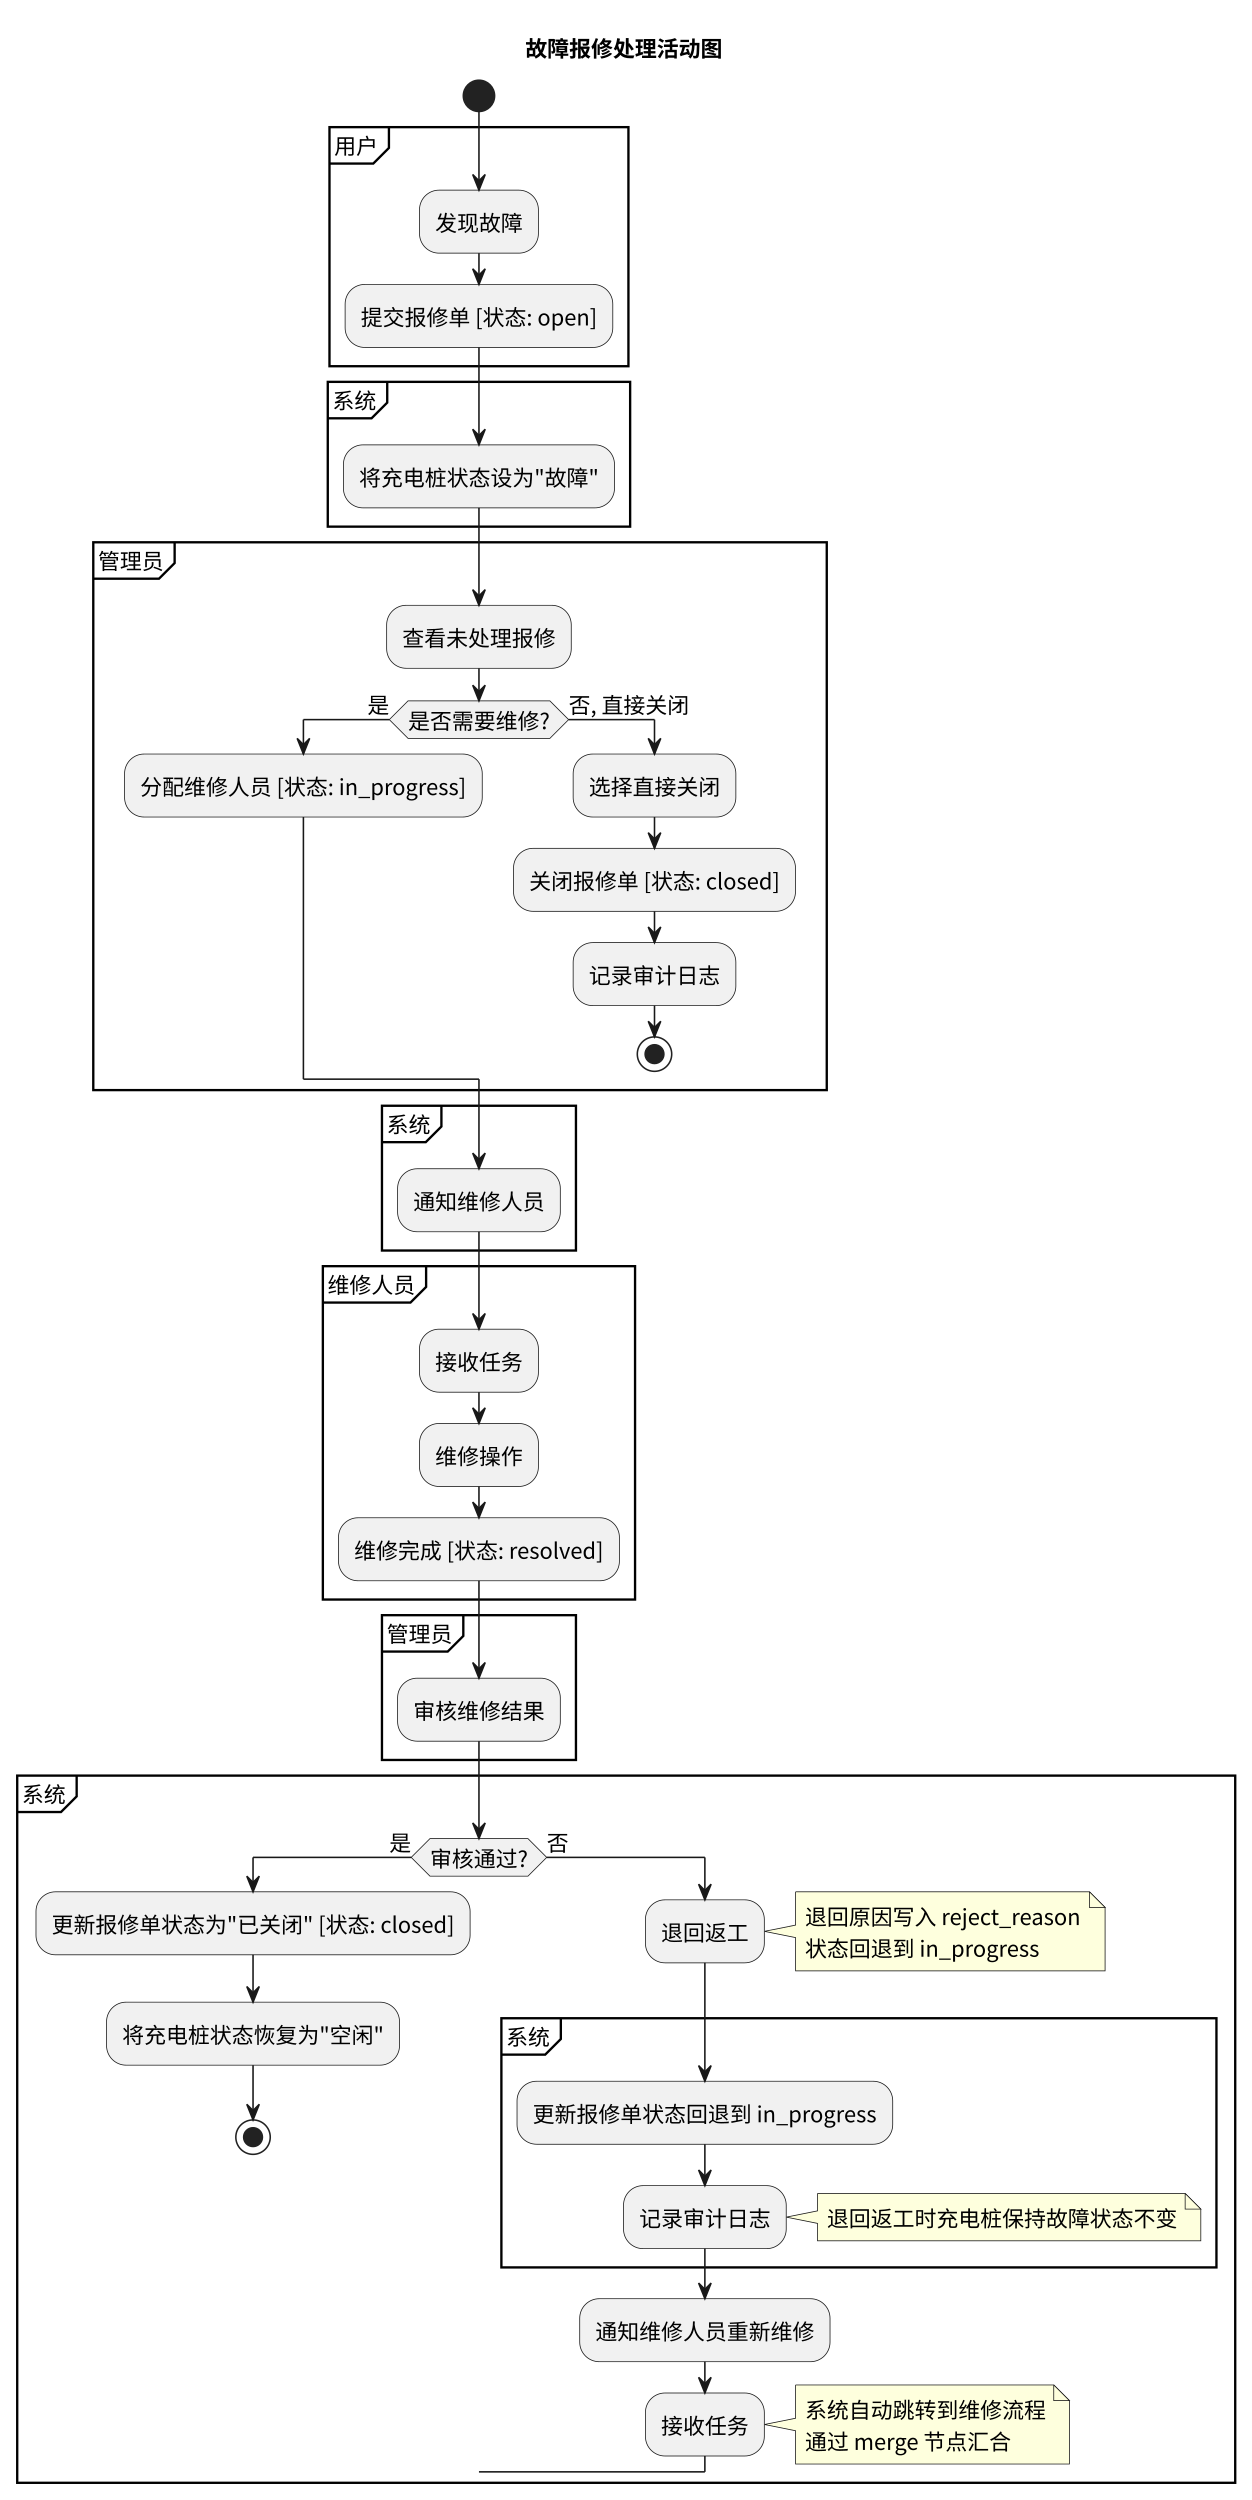
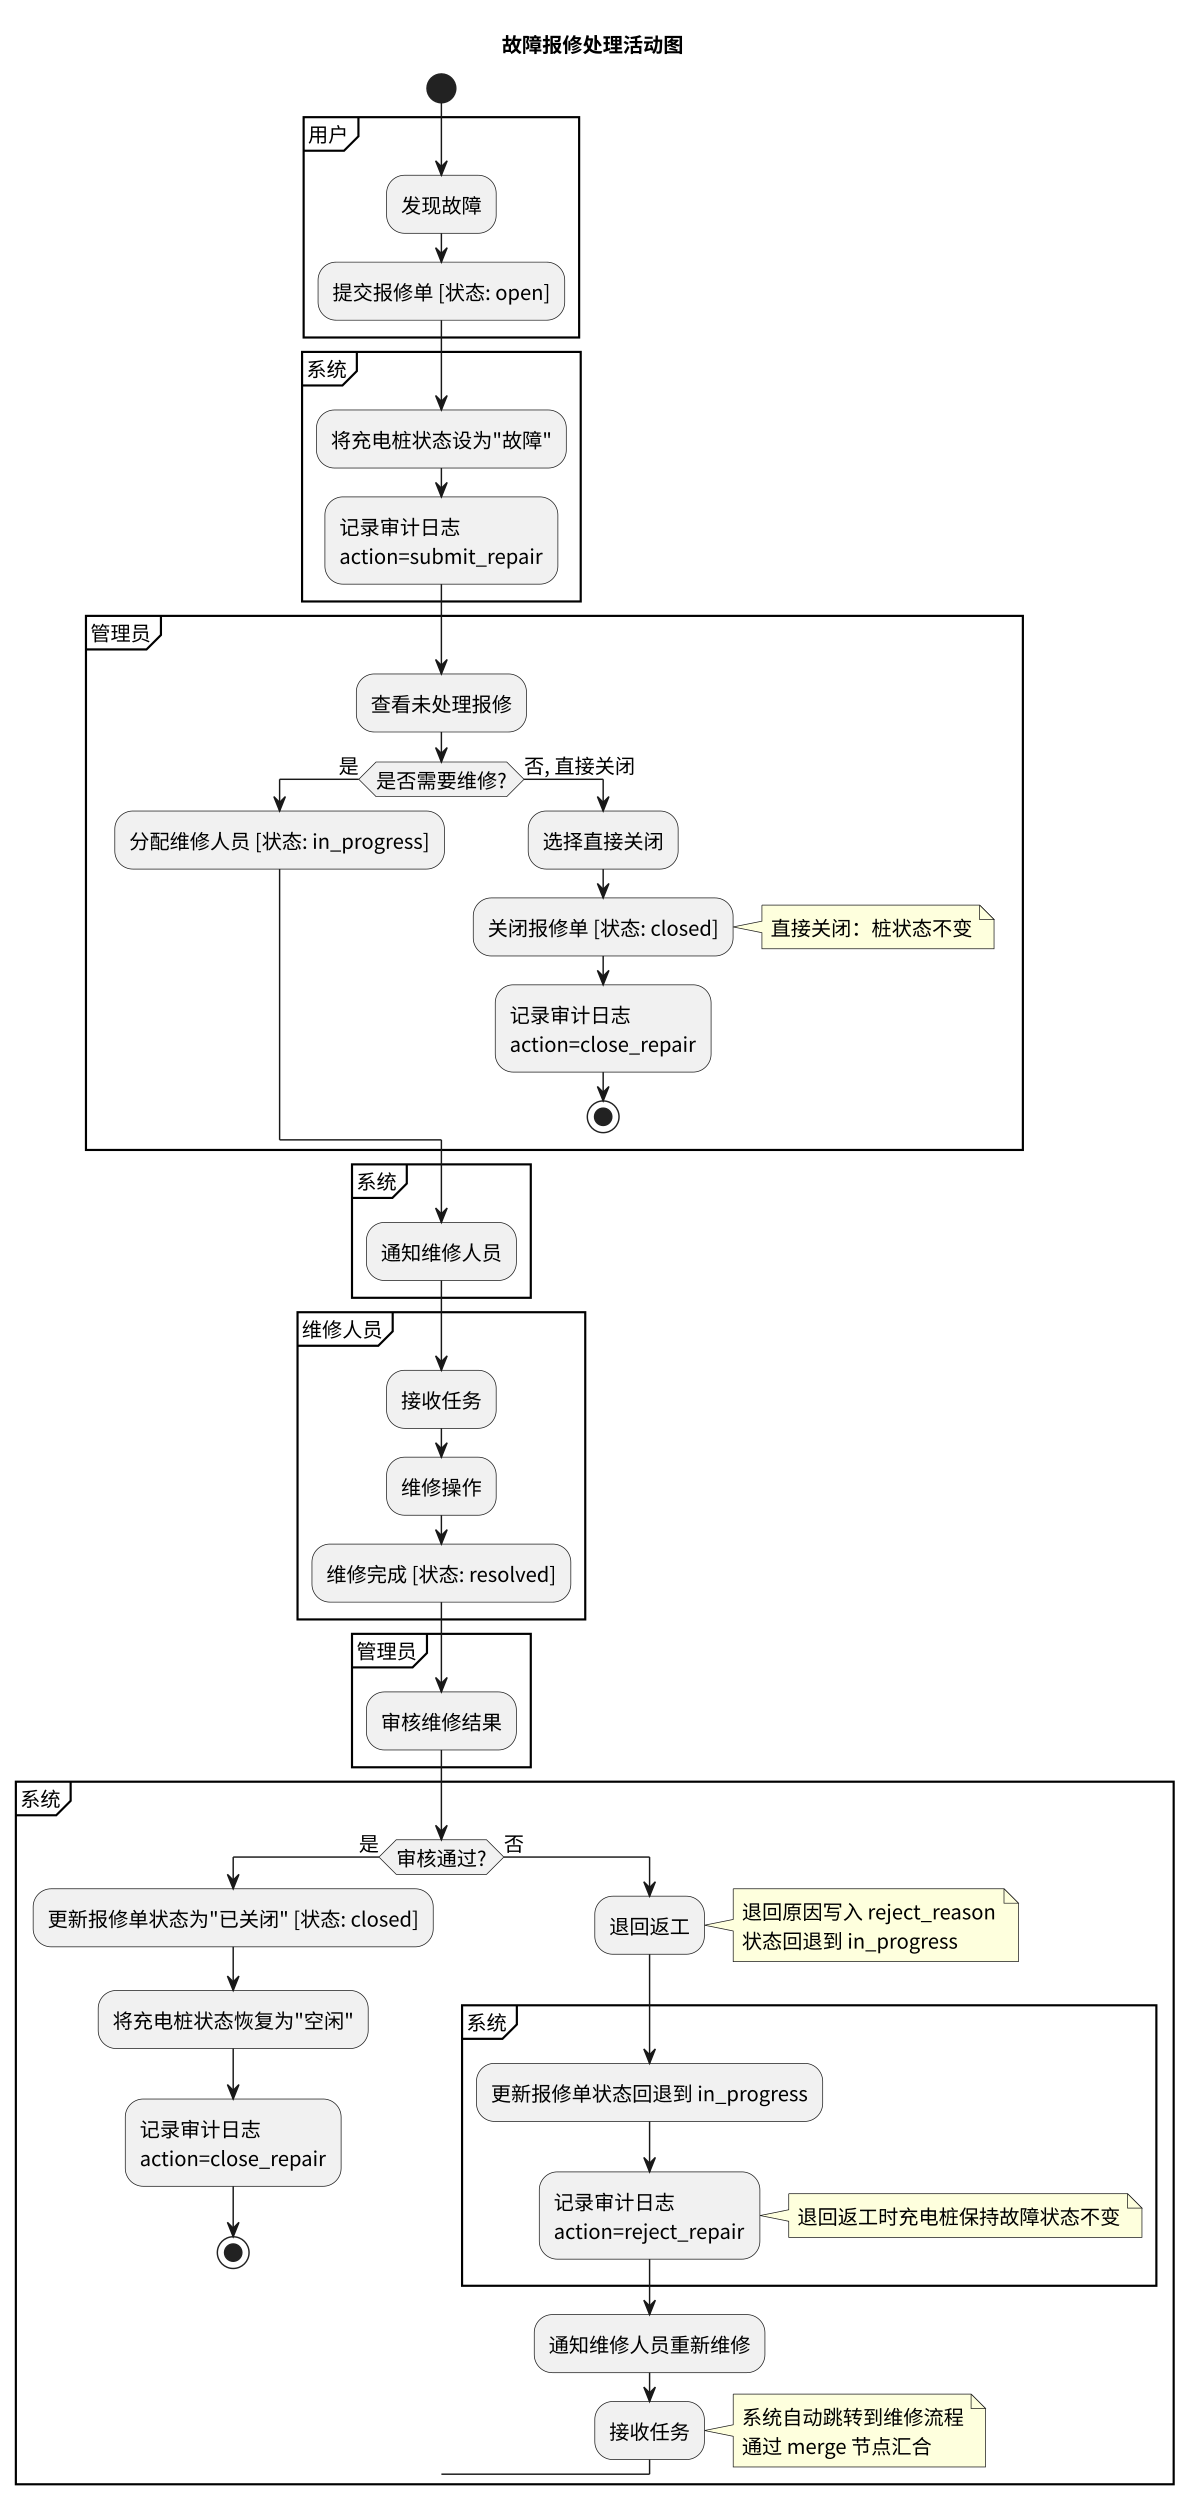
- <svg xmlns="http://www.w3.org/2000/svg" contentStyleType="text/css" data-diagram-type="ACTIVITY" height="1598px" preserveAspectRatio="none" style="width:800px;height:1598px;background:#FFFFFF;" version="1.1" viewBox="0 0 800 1598" width="800px" zoomAndPan="magnify">
+ <svg xmlns="http://www.w3.org/2000/svg" contentStyleType="text/css" data-diagram-type="ACTIVITY" height="1734px" preserveAspectRatio="none" style="width:825px;height:1734px;background:#FFFFFF;" version="1.1" viewBox="0 0 825 1734" width="825px" zoomAndPan="magnify">
  <defs />
  <g>
    <g class="title" data-source-line="3">
-       <text fill="#000000" font-family="Noto Sans CJK SC" font-size="14" font-weight="bold" lengthAdjust="spacing" textLength="125.999" x="335.777" y="36.24">故障报修处理活动图</text>
+       <text fill="#000000" font-family="Noto Sans CJK SC" font-size="14" font-weight="bold" lengthAdjust="spacing" textLength="125.999" x="348.03" y="36.24">故障报修处理活动图</text>
    </g>
    <ellipse cx="306.149" cy="61.272" fill="#222222" rx="10" ry="10" style="stroke:#222222;stroke-width:1;" />
    <rect fill="none" height="152.816" style="stroke:#000000;stroke-width:1.5;" width="191.087" x="210.605" y="81.272" />
    <path d="M248.605,81.272 L248.605,94.544 L238.605,104.544 L210.605,104.544" fill="none" style="stroke:#000000;stroke-width:1.5;" />
    <text fill="#000000" font-family="Noto Sans CJK SC" font-size="14" lengthAdjust="spacing" textLength="28" x="213.605" y="98.512">用户</text>
    <rect fill="#F1F1F1" height="40.272" rx="12.5" ry="12.5" style="stroke:#181818;stroke-width:0.5;" width="76" x="268.149" y="121.544" />
    <text fill="#000000" font-family="Noto Sans CJK SC" font-size="14" lengthAdjust="spacing" textLength="56" x="278.149" y="147.784">发现故障</text>
    <rect fill="#F1F1F1" height="40.272" rx="12.5" ry="12.5" style="stroke:#181818;stroke-width:0.5;" width="171.087" x="220.605" y="181.816" />
    <text fill="#000000" font-family="Noto Sans CJK SC" font-size="14" lengthAdjust="spacing" textLength="151.087" x="230.605" y="208.056">提交报修单 [状态: open]</text>
-     <rect fill="none" height="92.544" style="stroke:#000000;stroke-width:1.5;" width="193.271" x="209.513" y="244.088" />
+     <rect fill="none" height="173.088" style="stroke:#000000;stroke-width:1.5;" width="193.271" x="209.513" y="244.088" />
    <path d="M247.513,244.088 L247.513,257.36 L237.513,267.36 L209.513,267.36" fill="none" style="stroke:#000000;stroke-width:1.5;" />
    <text fill="#000000" font-family="Noto Sans CJK SC" font-size="14" lengthAdjust="spacing" textLength="28" x="212.513" y="261.328">系统</text>
    <rect fill="#F1F1F1" height="40.272" rx="12.5" ry="12.5" style="stroke:#181818;stroke-width:0.5;" width="173.271" x="219.513" y="284.36" />
    <text fill="#000000" font-family="Noto Sans CJK SC" font-size="14" lengthAdjust="spacing" textLength="153.271" x="229.513" y="310.599">将充电桩状态设为"故障"</text>
-     <rect fill="none" height="350.163" style="stroke:#000000;stroke-width:1.5;" width="468.842" x="59.625" y="346.632" />
-     <path d="M111.625,346.632 L111.625,359.903 L101.625,369.903 L59.625,369.903" fill="none" style="stroke:#000000;stroke-width:1.5;" />
-     <text fill="#000000" font-family="Noto Sans CJK SC" font-size="14" lengthAdjust="spacing" textLength="42" x="62.625" y="363.871">管理员</text>
-     <rect fill="#F1F1F1" height="40.272" rx="12.5" ry="12.5" style="stroke:#181818;stroke-width:0.5;" width="118" x="247.149" y="386.903" />
-     <text fill="#000000" font-family="Noto Sans CJK SC" font-size="14" lengthAdjust="spacing" textLength="98" x="257.149" y="413.143">查看未处理报修</text>
-     <polygon fill="#F1F1F1" points="260.831,447.979,351.467,447.979,363.467,459.979,351.467,471.979,260.831,471.979,248.831,459.979,260.831,447.979" style="stroke:#181818;stroke-width:0.5;" />
-     <text fill="#000000" font-family="Noto Sans CJK SC" font-size="14" lengthAdjust="spacing" textLength="90.636" x="260.831" y="466.083">是否需要维修?</text>
-     <text fill="#000000" font-family="Noto Sans CJK SC" font-size="14" lengthAdjust="spacing" textLength="14" x="234.831" y="455.947">是</text>
-     <text fill="#000000" font-family="Noto Sans CJK SC" font-size="14" lengthAdjust="spacing" textLength="77.028" x="363.467" y="455.947">否, 直接关闭</text>
-     <rect fill="#F1F1F1" height="40.272" rx="12.5" ry="12.5" style="stroke:#181818;stroke-width:0.5;" width="228.627" x="79.625" y="481.979" />
-     <text fill="#000000" font-family="Noto Sans CJK SC" font-size="14" lengthAdjust="spacing" textLength="208.627" x="89.625" y="508.219">分配维修人员 [状态: in_progress]</text>
-     <rect fill="#F1F1F1" height="40.272" rx="12.5" ry="12.5" style="stroke:#181818;stroke-width:0.5;" width="104" x="366.36" y="481.979" />
-     <text fill="#000000" font-family="Noto Sans CJK SC" font-size="14" lengthAdjust="spacing" textLength="84" x="376.36" y="508.219">选择直接关闭</text>
-     <rect fill="#F1F1F1" height="40.272" rx="12.5" ry="12.5" style="stroke:#181818;stroke-width:0.5;" width="180.215" x="328.252" y="542.251" />
-     <text fill="#000000" font-family="Noto Sans CJK SC" font-size="14" lengthAdjust="spacing" textLength="160.215" x="338.252" y="568.491">关闭报修单 [状态: closed]</text>
-     <rect fill="#F1F1F1" height="40.272" rx="12.5" ry="12.5" style="stroke:#181818;stroke-width:0.5;" width="104" x="366.36" y="602.523" />
-     <text fill="#000000" font-family="Noto Sans CJK SC" font-size="14" lengthAdjust="spacing" textLength="84" x="376.36" y="628.763">记录审计日志</text>
-     <ellipse cx="418.36" cy="673.795" fill="none" rx="11" ry="11" style="stroke:#222222;stroke-width:1;" />
-     <ellipse cx="418.36" cy="673.795" fill="#222222" rx="6" ry="6" style="stroke:#222222;stroke-width:1;" />
-     <rect fill="none" height="92.544" style="stroke:#000000;stroke-width:1.5;" width="124" x="244.149" y="706.795" />
-     <path d="M282.149,706.795 L282.149,720.067 L272.149,730.067 L244.149,730.067" fill="none" style="stroke:#000000;stroke-width:1.5;" />
-     <text fill="#000000" font-family="Noto Sans CJK SC" font-size="14" lengthAdjust="spacing" textLength="28" x="247.149" y="724.035">系统</text>
-     <rect fill="#F1F1F1" height="40.272" rx="12.5" ry="12.5" style="stroke:#181818;stroke-width:0.5;" width="104" x="254.149" y="747.067" />
-     <text fill="#000000" font-family="Noto Sans CJK SC" font-size="14" lengthAdjust="spacing" textLength="84" x="264.149" y="773.307">通知维修人员</text>
-     <rect fill="none" height="213.088" style="stroke:#000000;stroke-width:1.5;" width="199.557" x="206.37" y="809.339" />
-     <path d="M272.37,809.339 L272.37,822.611 L262.37,832.611 L206.37,832.611" fill="none" style="stroke:#000000;stroke-width:1.5;" />
-     <text fill="#000000" font-family="Noto Sans CJK SC" font-size="14" lengthAdjust="spacing" textLength="56" x="209.37" y="826.579">维修人员</text>
-     <rect fill="#F1F1F1" height="40.272" rx="12.5" ry="12.5" style="stroke:#181818;stroke-width:0.5;" width="76" x="268.149" y="849.611" />
-     <text fill="#000000" font-family="Noto Sans CJK SC" font-size="14" lengthAdjust="spacing" textLength="56" x="278.149" y="875.851">接收任务</text>
-     <rect fill="#F1F1F1" height="40.272" rx="12.5" ry="12.5" style="stroke:#181818;stroke-width:0.5;" width="76" x="268.149" y="909.883" />
-     <text fill="#000000" font-family="Noto Sans CJK SC" font-size="14" lengthAdjust="spacing" textLength="56" x="278.149" y="936.122">维修操作</text>
-     <rect fill="#F1F1F1" height="40.272" rx="12.5" ry="12.5" style="stroke:#181818;stroke-width:0.5;" width="179.557" x="216.37" y="970.154" />
-     <text fill="#000000" font-family="Noto Sans CJK SC" font-size="14" lengthAdjust="spacing" textLength="159.557" x="226.37" y="996.394">维修完成 [状态: resolved]</text>
-     <rect fill="none" height="92.544" style="stroke:#000000;stroke-width:1.5;" width="124" x="244.149" y="1032.426" />
-     <path d="M296.149,1032.426 L296.149,1045.698 L286.149,1055.698 L244.149,1055.698" fill="none" style="stroke:#000000;stroke-width:1.5;" />
-     <text fill="#000000" font-family="Noto Sans CJK SC" font-size="14" lengthAdjust="spacing" textLength="42" x="247.149" y="1049.666">管理员</text>
-     <rect fill="#F1F1F1" height="40.272" rx="12.5" ry="12.5" style="stroke:#181818;stroke-width:0.5;" width="104" x="254.149" y="1072.698" />
-     <text fill="#000000" font-family="Noto Sans CJK SC" font-size="14" lengthAdjust="spacing" textLength="84" x="264.149" y="1098.938">审核维修结果</text>
-     <rect fill="none" height="452.039" style="stroke:#000000;stroke-width:1.5;" width="778.553" x="11" y="1134.97" />
-     <path d="M49,1134.97 L49,1148.242 L39,1158.242 L11,1158.242" fill="none" style="stroke:#000000;stroke-width:1.5;" />
-     <text fill="#000000" font-family="Noto Sans CJK SC" font-size="14" lengthAdjust="spacing" textLength="28" x="14" y="1152.21">系统</text>
-     <polygon fill="#F1F1F1" points="274.831,1175.242,337.467,1175.242,349.467,1187.242,337.467,1199.242,274.831,1199.242,262.831,1187.242,274.831,1175.242" style="stroke:#181818;stroke-width:0.5;" />
-     <text fill="#000000" font-family="Noto Sans CJK SC" font-size="14" lengthAdjust="spacing" textLength="62.636" x="274.831" y="1193.346">审核通过?</text>
-     <text fill="#000000" font-family="Noto Sans CJK SC" font-size="14" lengthAdjust="spacing" textLength="14" x="248.831" y="1183.21">是</text>
-     <text fill="#000000" font-family="Noto Sans CJK SC" font-size="14" lengthAdjust="spacing" textLength="14" x="349.467" y="1183.21">否</text>
-     <rect fill="#F1F1F1" height="40.272" rx="12.5" ry="12.5" style="stroke:#181818;stroke-width:0.5;" width="277.487" x="23" y="1209.242" />
-     <text fill="#000000" font-family="Noto Sans CJK SC" font-size="14" lengthAdjust="spacing" textLength="257.487" x="33" y="1235.482">更新报修单状态为"已关闭" [状态: closed]</text>
-     <rect fill="#F1F1F1" height="40.272" rx="12.5" ry="12.5" style="stroke:#181818;stroke-width:0.5;" width="187.271" x="68.108" y="1279.786" />
-     <text fill="#000000" font-family="Noto Sans CJK SC" font-size="14" lengthAdjust="spacing" textLength="167.271" x="78.108" y="1306.026">将充电桩状态恢复为"空闲"</text>
-     <ellipse cx="161.743" cy="1366.058" fill="none" rx="11" ry="11" style="stroke:#222222;stroke-width:1;" />
-     <ellipse cx="161.743" cy="1366.058" fill="#222222" rx="6" ry="6" style="stroke:#222222;stroke-width:1;" />
-     <path d="M508.554,1209.242 L508.554,1230.514 L488.554,1234.514 L508.554,1238.514 L508.554,1259.786 A0,0 0 0 0 508.554,1259.786 L706.374,1259.786 A0,0 0 0 0 706.374,1259.786 L706.374,1219.242 L696.374,1209.242 L508.554,1209.242 A0,0 0 0 0 508.554,1209.242" fill="#FEFFDD" style="stroke:#181818;stroke-width:0.5;" />
-     <path d="M696.374,1209.242 L696.374,1219.242 L706.374,1219.242 L696.374,1209.242" fill="#FEFFDD" style="stroke:#181818;stroke-width:0.5;" />
-     <text fill="#000000" font-family="Noto Sans CJK SC" font-size="14" lengthAdjust="spacing" textLength="176.819" x="514.554" y="1230.482">退回原因写入 reject_reason</text>
-     <text fill="#000000" font-family="Noto Sans CJK SC" font-size="14" lengthAdjust="spacing" textLength="150.135" x="514.554" y="1250.754">状态回退到 in_progress</text>
-     <rect fill="#F1F1F1" height="40.272" rx="12.5" ry="12.5" style="stroke:#181818;stroke-width:0.5;" width="76" x="412.555" y="1214.378" />
-     <text fill="#000000" font-family="Noto Sans CJK SC" font-size="14" lengthAdjust="spacing" textLength="56" x="422.555" y="1240.618">退回返工</text>
-     <rect fill="none" height="159.272" style="stroke:#000000;stroke-width:1.5;" width="457.066" x="320.487" y="1290.058" />
-     <path d="M358.487,1290.058 L358.487,1303.33 L348.487,1313.33 L320.487,1313.33" fill="none" style="stroke:#000000;stroke-width:1.5;" />
-     <text fill="#000000" font-family="Noto Sans CJK SC" font-size="14" lengthAdjust="spacing" textLength="28" x="323.487" y="1307.298">系统</text>
-     <rect fill="#F1F1F1" height="40.272" rx="12.5" ry="12.5" style="stroke:#181818;stroke-width:0.5;" width="240.135" x="330.487" y="1330.33" />
-     <text fill="#000000" font-family="Noto Sans CJK SC" font-size="14" lengthAdjust="spacing" textLength="220.135" x="340.487" y="1356.57">更新报修单状态回退到 in_progress</text>
-     <path d="M522.554,1402.058 L522.554,1413.194 L502.554,1417.194 L522.554,1421.194 L522.554,1432.33 A0,0 0 0 0 522.554,1432.33 L767.553,1432.33 A0,0 0 0 0 767.553,1432.33 L767.553,1412.058 L757.553,1402.058 L522.554,1402.058 A0,0 0 0 0 522.554,1402.058" fill="#FEFFDD" style="stroke:#181818;stroke-width:0.5;" />
-     <path d="M757.553,1402.058 L757.553,1412.058 L767.553,1412.058 L757.553,1402.058" fill="#FEFFDD" style="stroke:#181818;stroke-width:0.5;" />
-     <text fill="#000000" font-family="Noto Sans CJK SC" font-size="14" lengthAdjust="spacing" textLength="223.999" x="528.554" y="1423.298">退回返工时充电桩保持故障状态不变</text>
-     <rect fill="#F1F1F1" height="40.272" rx="12.5" ry="12.5" style="stroke:#181818;stroke-width:0.5;" width="104" x="398.555" y="1397.058" />
-     <text fill="#000000" font-family="Noto Sans CJK SC" font-size="14" lengthAdjust="spacing" textLength="84" x="408.555" y="1423.298">记录审计日志</text>
-     <rect fill="#F1F1F1" height="40.272" rx="12.5" ry="12.5" style="stroke:#181818;stroke-width:0.5;" width="159.999" x="370.555" y="1469.33" />
-     <text fill="#000000" font-family="Noto Sans CJK SC" font-size="14" lengthAdjust="spacing" textLength="139.999" x="380.555" y="1495.57">通知维修人员重新维修</text>
-     <path d="M508.554,1524.466 L508.554,1545.738 L488.554,1549.738 L508.554,1553.738 L508.554,1575.01 A0,0 0 0 0 508.554,1575.01 L683.554,1575.01 A0,0 0 0 0 683.554,1575.01 L683.554,1534.466 L673.554,1524.466 L508.554,1524.466 A0,0 0 0 0 508.554,1524.466" fill="#FEFFDD" style="stroke:#181818;stroke-width:0.5;" />
-     <path d="M673.554,1524.466 L673.554,1534.466 L683.554,1534.466 L673.554,1524.466" fill="#FEFFDD" style="stroke:#181818;stroke-width:0.5;" />
-     <text fill="#000000" font-family="Noto Sans CJK SC" font-size="14" lengthAdjust="spacing" textLength="153.999" x="514.554" y="1545.706">系统自动跳转到维修流程</text>
-     <text fill="#000000" font-family="Noto Sans CJK SC" font-size="14" lengthAdjust="spacing" textLength="132.075" x="514.554" y="1565.978">通过 merge 节点汇合</text>
-     <rect fill="#F1F1F1" height="40.272" rx="12.5" ry="12.5" style="stroke:#181818;stroke-width:0.5;" width="76" x="412.555" y="1529.602" />
-     <text fill="#000000" font-family="Noto Sans CJK SC" font-size="14" lengthAdjust="spacing" textLength="56" x="422.555" y="1555.842">接收任务</text>
+     <rect fill="#F1F1F1" height="60.544" rx="12.5" ry="12.5" style="stroke:#181818;stroke-width:0.5;" width="161.595" x="225.351" y="344.632" />
+     <text fill="#000000" font-family="Noto Sans CJK SC" font-size="14" lengthAdjust="spacing" textLength="84" x="235.351" y="370.871">记录审计日志</text>
+     <text fill="#000000" font-family="Noto Sans CJK SC" font-size="14" lengthAdjust="spacing" textLength="141.595" x="235.351" y="391.143">action=submit_repair</text>
+     <rect fill="none" height="370.435" style="stroke:#000000;stroke-width:1.5;" width="649.842" x="59.625" y="427.175" />
+     <path d="M111.625,427.175 L111.625,440.447 L101.625,450.447 L59.625,450.447" fill="none" style="stroke:#000000;stroke-width:1.5;" />
+     <text fill="#000000" font-family="Noto Sans CJK SC" font-size="14" lengthAdjust="spacing" textLength="42" x="62.625" y="444.415">管理员</text>
+     <rect fill="#F1F1F1" height="40.272" rx="12.5" ry="12.5" style="stroke:#181818;stroke-width:0.5;" width="118" x="247.149" y="467.447" />
+     <text fill="#000000" font-family="Noto Sans CJK SC" font-size="14" lengthAdjust="spacing" textLength="98" x="257.149" y="493.687">查看未处理报修</text>
+     <polygon fill="#F1F1F1" points="260.831,528.523,351.467,528.523,363.467,540.523,351.467,552.523,260.831,552.523,248.831,540.523,260.831,528.523" style="stroke:#181818;stroke-width:0.5;" />
+     <text fill="#000000" font-family="Noto Sans CJK SC" font-size="14" lengthAdjust="spacing" textLength="90.636" x="260.831" y="546.627">是否需要维修?</text>
+     <text fill="#000000" font-family="Noto Sans CJK SC" font-size="14" lengthAdjust="spacing" textLength="14" x="234.831" y="536.491">是</text>
+     <text fill="#000000" font-family="Noto Sans CJK SC" font-size="14" lengthAdjust="spacing" textLength="77.028" x="363.467" y="536.491">否, 直接关闭</text>
+     <rect fill="#F1F1F1" height="40.272" rx="12.5" ry="12.5" style="stroke:#181818;stroke-width:0.5;" width="228.627" x="79.625" y="562.523" />
+     <text fill="#000000" font-family="Noto Sans CJK SC" font-size="14" lengthAdjust="spacing" textLength="208.627" x="89.625" y="588.763">分配维修人员 [状态: in_progress]</text>
+     <rect fill="#F1F1F1" height="40.272" rx="12.5" ry="12.5" style="stroke:#181818;stroke-width:0.5;" width="104" x="366.36" y="562.523" />
+     <text fill="#000000" font-family="Noto Sans CJK SC" font-size="14" lengthAdjust="spacing" textLength="84" x="376.36" y="588.763">选择直接关闭</text>
+     <path d="M528.467,627.795 L528.467,638.931 L508.467,642.931 L528.467,646.931 L528.467,658.067 A0,0 0 0 0 528.467,658.067 L689.467,658.067 A0,0 0 0 0 689.467,658.067 L689.467,637.795 L679.467,627.795 L528.467,627.795 A0,0 0 0 0 528.467,627.795" fill="#FEFFDD" style="stroke:#181818;stroke-width:0.5;" />
+     <path d="M679.467,627.795 L679.467,637.795 L689.467,637.795 L679.467,627.795" fill="#FEFFDD" style="stroke:#181818;stroke-width:0.5;" />
+     <text fill="#000000" font-family="Noto Sans CJK SC" font-size="14" lengthAdjust="spacing" textLength="139.999" x="534.467" y="649.035">直接关闭：桩状态不变</text>
+     <rect fill="#F1F1F1" height="40.272" rx="12.5" ry="12.5" style="stroke:#181818;stroke-width:0.5;" width="180.215" x="328.252" y="622.795" />
+     <text fill="#000000" font-family="Noto Sans CJK SC" font-size="14" lengthAdjust="spacing" textLength="160.215" x="338.252" y="649.035">关闭报修单 [状态: closed]</text>
+     <rect fill="#F1F1F1" height="60.544" rx="12.5" ry="12.5" style="stroke:#181818;stroke-width:0.5;" width="149.709" x="343.505" y="683.067" />
+     <text fill="#000000" font-family="Noto Sans CJK SC" font-size="14" lengthAdjust="spacing" textLength="84" x="353.505" y="709.307">记录审计日志</text>
+     <text fill="#000000" font-family="Noto Sans CJK SC" font-size="14" lengthAdjust="spacing" textLength="129.709" x="353.505" y="729.579">action=close_repair</text>
+     <ellipse cx="418.36" cy="774.611" fill="none" rx="11" ry="11" style="stroke:#222222;stroke-width:1;" />
+     <ellipse cx="418.36" cy="774.611" fill="#222222" rx="6" ry="6" style="stroke:#222222;stroke-width:1;" />
+     <rect fill="none" height="92.544" style="stroke:#000000;stroke-width:1.5;" width="124" x="244.149" y="807.611" />
+     <path d="M282.149,807.611 L282.149,820.883 L272.149,830.883 L244.149,830.883" fill="none" style="stroke:#000000;stroke-width:1.5;" />
+     <text fill="#000000" font-family="Noto Sans CJK SC" font-size="14" lengthAdjust="spacing" textLength="28" x="247.149" y="824.851">系统</text>
+     <rect fill="#F1F1F1" height="40.272" rx="12.5" ry="12.5" style="stroke:#181818;stroke-width:0.5;" width="104" x="254.149" y="847.883" />
+     <text fill="#000000" font-family="Noto Sans CJK SC" font-size="14" lengthAdjust="spacing" textLength="84" x="264.149" y="874.122">通知维修人员</text>
+     <rect fill="none" height="213.088" style="stroke:#000000;stroke-width:1.5;" width="199.557" x="206.37" y="910.154" />
+     <path d="M272.37,910.154 L272.37,923.426 L262.37,933.426 L206.37,933.426" fill="none" style="stroke:#000000;stroke-width:1.5;" />
+     <text fill="#000000" font-family="Noto Sans CJK SC" font-size="14" lengthAdjust="spacing" textLength="56" x="209.37" y="927.394">维修人员</text>
+     <rect fill="#F1F1F1" height="40.272" rx="12.5" ry="12.5" style="stroke:#181818;stroke-width:0.5;" width="76" x="268.149" y="950.426" />
+     <text fill="#000000" font-family="Noto Sans CJK SC" font-size="14" lengthAdjust="spacing" textLength="56" x="278.149" y="976.666">接收任务</text>
+     <rect fill="#F1F1F1" height="40.272" rx="12.5" ry="12.5" style="stroke:#181818;stroke-width:0.5;" width="76" x="268.149" y="1010.698" />
+     <text fill="#000000" font-family="Noto Sans CJK SC" font-size="14" lengthAdjust="spacing" textLength="56" x="278.149" y="1036.938">维修操作</text>
+     <rect fill="#F1F1F1" height="40.272" rx="12.5" ry="12.5" style="stroke:#181818;stroke-width:0.5;" width="179.557" x="216.37" y="1070.97" />
+     <text fill="#000000" font-family="Noto Sans CJK SC" font-size="14" lengthAdjust="spacing" textLength="159.557" x="226.37" y="1097.21">维修完成 [状态: resolved]</text>
+     <rect fill="none" height="92.544" style="stroke:#000000;stroke-width:1.5;" width="124" x="244.149" y="1133.242" />
+     <path d="M296.149,1133.242 L296.149,1146.514 L286.149,1156.514 L244.149,1156.514" fill="none" style="stroke:#000000;stroke-width:1.5;" />
+     <text fill="#000000" font-family="Noto Sans CJK SC" font-size="14" lengthAdjust="spacing" textLength="42" x="247.149" y="1150.482">管理员</text>
+     <rect fill="#F1F1F1" height="40.272" rx="12.5" ry="12.5" style="stroke:#181818;stroke-width:0.5;" width="104" x="254.149" y="1173.514" />
+     <text fill="#000000" font-family="Noto Sans CJK SC" font-size="14" lengthAdjust="spacing" textLength="84" x="264.149" y="1199.754">审核维修结果</text>
+     <rect fill="none" height="487.311" style="stroke:#000000;stroke-width:1.5;" width="803.06" x="11" y="1235.786" />
+     <path d="M49,1235.786 L49,1249.058 L39,1259.058 L11,1259.058" fill="none" style="stroke:#000000;stroke-width:1.5;" />
+     <text fill="#000000" font-family="Noto Sans CJK SC" font-size="14" lengthAdjust="spacing" textLength="28" x="14" y="1253.026">系统</text>
+     <polygon fill="#F1F1F1" points="274.831,1276.058,337.467,1276.058,349.467,1288.058,337.467,1300.058,274.831,1300.058,262.831,1288.058,274.831,1276.058" style="stroke:#181818;stroke-width:0.5;" />
+     <text fill="#000000" font-family="Noto Sans CJK SC" font-size="14" lengthAdjust="spacing" textLength="62.636" x="274.831" y="1294.162">审核通过?</text>
+     <text fill="#000000" font-family="Noto Sans CJK SC" font-size="14" lengthAdjust="spacing" textLength="14" x="248.831" y="1284.026">是</text>
+     <text fill="#000000" font-family="Noto Sans CJK SC" font-size="14" lengthAdjust="spacing" textLength="14" x="349.467" y="1284.026">否</text>
+     <rect fill="#F1F1F1" height="40.272" rx="12.5" ry="12.5" style="stroke:#181818;stroke-width:0.5;" width="277.487" x="23" y="1310.058" />
+     <text fill="#000000" font-family="Noto Sans CJK SC" font-size="14" lengthAdjust="spacing" textLength="257.487" x="33" y="1336.298">更新报修单状态为"已关闭" [状态: closed]</text>
+     <rect fill="#F1F1F1" height="40.272" rx="12.5" ry="12.5" style="stroke:#181818;stroke-width:0.5;" width="187.271" x="68.108" y="1380.602" />
+     <text fill="#000000" font-family="Noto Sans CJK SC" font-size="14" lengthAdjust="spacing" textLength="167.271" x="78.108" y="1406.842">将充电桩状态恢复为"空闲"</text>
+     <rect fill="#F1F1F1" height="60.544" rx="12.5" ry="12.5" style="stroke:#181818;stroke-width:0.5;" width="149.709" x="86.889" y="1455.874" />
+     <text fill="#000000" font-family="Noto Sans CJK SC" font-size="14" lengthAdjust="spacing" textLength="84" x="96.889" y="1482.113">记录审计日志</text>
+     <text fill="#000000" font-family="Noto Sans CJK SC" font-size="14" lengthAdjust="spacing" textLength="129.709" x="96.889" y="1502.385">action=close_repair</text>
+     <ellipse cx="161.743" cy="1562.417" fill="none" rx="11" ry="11" style="stroke:#222222;stroke-width:1;" />
+     <ellipse cx="161.743" cy="1562.417" fill="#222222" rx="6" ry="6" style="stroke:#222222;stroke-width:1;" />
+     <path d="M508.554,1310.058 L508.554,1331.33 L488.554,1335.33 L508.554,1339.33 L508.554,1360.602 A0,0 0 0 0 508.554,1360.602 L706.374,1360.602 A0,0 0 0 0 706.374,1360.602 L706.374,1320.058 L696.374,1310.058 L508.554,1310.058 A0,0 0 0 0 508.554,1310.058" fill="#FEFFDD" style="stroke:#181818;stroke-width:0.5;" />
+     <path d="M696.374,1310.058 L696.374,1320.058 L706.374,1320.058 L696.374,1310.058" fill="#FEFFDD" style="stroke:#181818;stroke-width:0.5;" />
+     <text fill="#000000" font-family="Noto Sans CJK SC" font-size="14" lengthAdjust="spacing" textLength="176.819" x="514.554" y="1331.298">退回原因写入 reject_reason</text>
+     <text fill="#000000" font-family="Noto Sans CJK SC" font-size="14" lengthAdjust="spacing" textLength="150.135" x="514.554" y="1351.57">状态回退到 in_progress</text>
+     <rect fill="#F1F1F1" height="40.272" rx="12.5" ry="12.5" style="stroke:#181818;stroke-width:0.5;" width="76" x="412.555" y="1315.194" />
+     <text fill="#000000" font-family="Noto Sans CJK SC" font-size="14" lengthAdjust="spacing" textLength="56" x="422.555" y="1341.434">退回返工</text>
+     <rect fill="none" height="194.544" style="stroke:#000000;stroke-width:1.5;" width="481.573" x="320.487" y="1390.874" />
+     <path d="M358.487,1390.874 L358.487,1404.146 L348.487,1414.146 L320.487,1414.146" fill="none" style="stroke:#000000;stroke-width:1.5;" />
+     <text fill="#000000" font-family="Noto Sans CJK SC" font-size="14" lengthAdjust="spacing" textLength="28" x="323.487" y="1408.113">系统</text>
+     <rect fill="#F1F1F1" height="40.272" rx="12.5" ry="12.5" style="stroke:#181818;stroke-width:0.5;" width="240.135" x="330.487" y="1431.146" />
+     <text fill="#000000" font-family="Noto Sans CJK SC" font-size="14" lengthAdjust="spacing" textLength="220.135" x="340.487" y="1457.385">更新报修单状态回退到 in_progress</text>
+     <path d="M547.061,1521.553 L547.061,1532.689 L527.061,1536.689 L547.061,1540.689 L547.061,1551.825 A0,0 0 0 0 547.061,1551.825 L792.06,1551.825 A0,0 0 0 0 792.06,1551.825 L792.06,1531.553 L782.06,1521.553 L547.061,1521.553 A0,0 0 0 0 547.061,1521.553" fill="#FEFFDD" style="stroke:#181818;stroke-width:0.5;" />
+     <path d="M782.06,1521.553 L782.06,1531.553 L792.06,1531.553 L782.06,1521.553" fill="#FEFFDD" style="stroke:#181818;stroke-width:0.5;" />
+     <text fill="#000000" font-family="Noto Sans CJK SC" font-size="14" lengthAdjust="spacing" textLength="223.999" x="553.061" y="1542.793">退回返工时充电桩保持故障状态不变</text>
+     <rect fill="#F1F1F1" height="60.544" rx="12.5" ry="12.5" style="stroke:#181818;stroke-width:0.5;" width="153.013" x="374.048" y="1506.417" />
+     <text fill="#000000" font-family="Noto Sans CJK SC" font-size="14" lengthAdjust="spacing" textLength="84" x="384.048" y="1532.657">记录审计日志</text>
+     <text fill="#000000" font-family="Noto Sans CJK SC" font-size="14" lengthAdjust="spacing" textLength="133.013" x="384.048" y="1552.929">action=reject_repair</text>
+     <rect fill="#F1F1F1" height="40.272" rx="12.5" ry="12.5" style="stroke:#181818;stroke-width:0.5;" width="159.999" x="370.555" y="1605.417" />
+     <text fill="#000000" font-family="Noto Sans CJK SC" font-size="14" lengthAdjust="spacing" textLength="139.999" x="380.555" y="1631.657">通知维修人员重新维修</text>
+     <path d="M508.554,1660.553 L508.554,1681.825 L488.554,1685.825 L508.554,1689.825 L508.554,1711.097 A0,0 0 0 0 508.554,1711.097 L683.554,1711.097 A0,0 0 0 0 683.554,1711.097 L683.554,1670.553 L673.554,1660.553 L508.554,1660.553 A0,0 0 0 0 508.554,1660.553" fill="#FEFFDD" style="stroke:#181818;stroke-width:0.5;" />
+     <path d="M673.554,1660.553 L673.554,1670.553 L683.554,1670.553 L673.554,1660.553" fill="#FEFFDD" style="stroke:#181818;stroke-width:0.5;" />
+     <text fill="#000000" font-family="Noto Sans CJK SC" font-size="14" lengthAdjust="spacing" textLength="153.999" x="514.554" y="1681.793">系统自动跳转到维修流程</text>
+     <text fill="#000000" font-family="Noto Sans CJK SC" font-size="14" lengthAdjust="spacing" textLength="132.075" x="514.554" y="1702.065">通过 merge 节点汇合</text>
+     <rect fill="#F1F1F1" height="40.272" rx="12.5" ry="12.5" style="stroke:#181818;stroke-width:0.5;" width="76" x="412.555" y="1665.689" />
+     <text fill="#000000" font-family="Noto Sans CJK SC" font-size="14" lengthAdjust="spacing" textLength="56" x="422.555" y="1691.929">接收任务</text>
    <line style="stroke:#181818;stroke-width:1;" x1="306.149" x2="306.149" y1="161.816" y2="181.816" />
    <polygon fill="#181818" points="302.149,171.816,306.149,181.816,310.149,171.816,306.149,175.816" style="stroke:#181818;stroke-width:1;" />
    <line style="stroke:#181818;stroke-width:1;" x1="306.149" x2="306.149" y1="71.272" y2="121.544" />
    <polygon fill="#181818" points="302.149,111.544,306.149,121.544,310.149,111.544,306.149,115.544" style="stroke:#181818;stroke-width:1;" />
+     <line style="stroke:#181818;stroke-width:1;" x1="306.149" x2="306.149" y1="324.632" y2="344.632" />
+     <polygon fill="#181818" points="302.149,334.632,306.149,344.632,310.149,334.632,306.149,338.632" style="stroke:#181818;stroke-width:1;" />
    <line style="stroke:#181818;stroke-width:1;" x1="306.149" x2="306.149" y1="222.088" y2="284.36" />
    <polygon fill="#181818" points="302.149,274.36,306.149,284.36,310.149,274.36,306.149,278.36" style="stroke:#181818;stroke-width:1;" />
-     <line style="stroke:#181818;stroke-width:1;" x1="418.36" x2="418.36" y1="522.251" y2="542.251" />
-     <polygon fill="#181818" points="414.36,532.251,418.36,542.251,422.36,532.251,418.36,536.251" style="stroke:#181818;stroke-width:1;" />
-     <line style="stroke:#181818;stroke-width:1;" x1="418.36" x2="418.36" y1="582.523" y2="602.523" />
-     <polygon fill="#181818" points="414.36,592.523,418.36,602.523,422.36,592.523,418.36,596.523" style="stroke:#181818;stroke-width:1;" />
-     <line style="stroke:#181818;stroke-width:1;" x1="418.36" x2="418.36" y1="642.795" y2="662.795" />
-     <polygon fill="#181818" points="414.36,652.795,418.36,662.795,422.36,652.795,418.36,656.795" style="stroke:#181818;stroke-width:1;" />
-     <line style="stroke:#181818;stroke-width:1;" x1="248.831" x2="193.938" y1="459.979" y2="459.979" />
-     <line style="stroke:#181818;stroke-width:1;" x1="193.938" x2="193.938" y1="459.979" y2="481.979" />
-     <polygon fill="#181818" points="189.938,471.979,193.938,481.979,197.938,471.979,193.938,475.979" style="stroke:#181818;stroke-width:1;" />
-     <line style="stroke:#181818;stroke-width:1;" x1="363.467" x2="418.36" y1="459.979" y2="459.979" />
-     <line style="stroke:#181818;stroke-width:1;" x1="418.36" x2="418.36" y1="459.979" y2="481.979" />
-     <polygon fill="#181818" points="414.36,471.979,418.36,481.979,422.36,471.979,418.36,475.979" style="stroke:#181818;stroke-width:1;" />
-     <line style="stroke:#181818;stroke-width:1;" x1="193.938" x2="193.938" y1="522.251" y2="689.795" />
-     <line style="stroke:#181818;stroke-width:1;" x1="193.938" x2="306.149" y1="689.795" y2="689.795" />
-     <line style="stroke:#181818;stroke-width:1;" x1="306.149" x2="306.149" y1="689.795" y2="747.067" />
-     <polygon fill="#181818" points="302.149,737.067,306.149,747.067,310.149,737.067,306.149,741.067" style="stroke:#181818;stroke-width:1;" />
-     <line style="stroke:#181818;stroke-width:1;" x1="306.149" x2="306.149" y1="427.175" y2="447.979" />
-     <polygon fill="#181818" points="302.149,437.979,306.149,447.979,310.149,437.979,306.149,441.979" style="stroke:#181818;stroke-width:1;" />
-     <line style="stroke:#181818;stroke-width:1;" x1="306.149" x2="306.149" y1="324.632" y2="386.903" />
-     <polygon fill="#181818" points="302.149,376.903,306.149,386.903,310.149,376.903,306.149,380.903" style="stroke:#181818;stroke-width:1;" />
-     <line style="stroke:#181818;stroke-width:1;" x1="306.149" x2="306.149" y1="889.883" y2="909.883" />
-     <polygon fill="#181818" points="302.149,899.883,306.149,909.883,310.149,899.883,306.149,903.883" style="stroke:#181818;stroke-width:1;" />
-     <line style="stroke:#181818;stroke-width:1;" x1="306.149" x2="306.149" y1="950.154" y2="970.154" />
-     <polygon fill="#181818" points="302.149,960.154,306.149,970.154,310.149,960.154,306.149,964.154" style="stroke:#181818;stroke-width:1;" />
-     <line style="stroke:#181818;stroke-width:1;" x1="306.149" x2="306.149" y1="787.339" y2="849.611" />
-     <polygon fill="#181818" points="302.149,839.611,306.149,849.611,310.149,839.611,306.149,843.611" style="stroke:#181818;stroke-width:1;" />
-     <line style="stroke:#181818;stroke-width:1;" x1="306.149" x2="306.149" y1="1010.426" y2="1072.698" />
-     <polygon fill="#181818" points="302.149,1062.698,306.149,1072.698,310.149,1062.698,306.149,1066.698" style="stroke:#181818;stroke-width:1;" />
-     <line style="stroke:#181818;stroke-width:1;" x1="161.743" x2="161.743" y1="1249.514" y2="1279.786" />
-     <polygon fill="#181818" points="157.743,1269.786,161.743,1279.786,165.743,1269.786,161.743,1273.786" style="stroke:#181818;stroke-width:1;" />
-     <line style="stroke:#181818;stroke-width:1;" x1="161.743" x2="161.743" y1="1320.058" y2="1355.058" />
-     <polygon fill="#181818" points="157.743,1345.058,161.743,1355.058,165.743,1345.058,161.743,1349.058" style="stroke:#181818;stroke-width:1;" />
-     <line style="stroke:#181818;stroke-width:1;" x1="450.554" x2="450.554" y1="1370.602" y2="1397.058" />
-     <polygon fill="#181818" points="446.554,1387.058,450.554,1397.058,454.554,1387.058,450.554,1391.058" style="stroke:#181818;stroke-width:1;" />
-     <line style="stroke:#181818;stroke-width:1;" x1="450.554" x2="450.554" y1="1254.65" y2="1330.33" />
-     <polygon fill="#181818" points="446.554,1320.33,450.554,1330.33,454.554,1320.33,450.554,1324.33" style="stroke:#181818;stroke-width:1;" />
-     <line style="stroke:#181818;stroke-width:1;" x1="450.554" x2="450.554" y1="1437.33" y2="1469.33" />
-     <polygon fill="#181818" points="446.554,1459.33,450.554,1469.33,454.554,1459.33,450.554,1463.33" style="stroke:#181818;stroke-width:1;" />
-     <line style="stroke:#181818;stroke-width:1;" x1="450.554" x2="450.554" y1="1509.602" y2="1529.602" />
-     <polygon fill="#181818" points="446.554,1519.602,450.554,1529.602,454.554,1519.602,450.554,1523.602" style="stroke:#181818;stroke-width:1;" />
-     <line style="stroke:#181818;stroke-width:1;" x1="262.831" x2="161.743" y1="1187.242" y2="1187.242" />
-     <line style="stroke:#181818;stroke-width:1;" x1="161.743" x2="161.743" y1="1187.242" y2="1209.242" />
-     <polygon fill="#181818" points="157.743,1199.242,161.743,1209.242,165.743,1199.242,161.743,1203.242" style="stroke:#181818;stroke-width:1;" />
-     <line style="stroke:#181818;stroke-width:1;" x1="349.467" x2="450.554" y1="1187.242" y2="1187.242" />
-     <line style="stroke:#181818;stroke-width:1;" x1="450.554" x2="450.554" y1="1187.242" y2="1214.378" />
-     <polygon fill="#181818" points="446.554,1204.378,450.554,1214.378,454.554,1204.378,450.554,1208.378" style="stroke:#181818;stroke-width:1;" />
-     <line style="stroke:#181818;stroke-width:1;" x1="450.554" x2="450.554" y1="1569.874" y2="1580.01" />
-     <line style="stroke:#181818;stroke-width:1;" x1="450.554" x2="306.149" y1="1580.01" y2="1580.01" />
-     <line style="stroke:#181818;stroke-width:1;" x1="306.149" x2="306.149" y1="1112.97" y2="1175.242" />
-     <polygon fill="#181818" points="302.149,1165.242,306.149,1175.242,310.149,1165.242,306.149,1169.242" style="stroke:#181818;stroke-width:1;" />
+     <line style="stroke:#181818;stroke-width:1;" x1="418.36" x2="418.36" y1="602.795" y2="622.795" />
+     <polygon fill="#181818" points="414.36,612.795,418.36,622.795,422.36,612.795,418.36,616.795" style="stroke:#181818;stroke-width:1;" />
+     <line style="stroke:#181818;stroke-width:1;" x1="418.36" x2="418.36" y1="663.067" y2="683.067" />
+     <polygon fill="#181818" points="414.36,673.067,418.36,683.067,422.36,673.067,418.36,677.067" style="stroke:#181818;stroke-width:1;" />
+     <line style="stroke:#181818;stroke-width:1;" x1="418.36" x2="418.36" y1="743.611" y2="763.611" />
+     <polygon fill="#181818" points="414.36,753.611,418.36,763.611,422.36,753.611,418.36,757.611" style="stroke:#181818;stroke-width:1;" />
+     <line style="stroke:#181818;stroke-width:1;" x1="248.831" x2="193.938" y1="540.523" y2="540.523" />
+     <line style="stroke:#181818;stroke-width:1;" x1="193.938" x2="193.938" y1="540.523" y2="562.523" />
+     <polygon fill="#181818" points="189.938,552.523,193.938,562.523,197.938,552.523,193.938,556.523" style="stroke:#181818;stroke-width:1;" />
+     <line style="stroke:#181818;stroke-width:1;" x1="363.467" x2="418.36" y1="540.523" y2="540.523" />
+     <line style="stroke:#181818;stroke-width:1;" x1="418.36" x2="418.36" y1="540.523" y2="562.523" />
+     <polygon fill="#181818" points="414.36,552.523,418.36,562.523,422.36,552.523,418.36,556.523" style="stroke:#181818;stroke-width:1;" />
+     <line style="stroke:#181818;stroke-width:1;" x1="193.938" x2="193.938" y1="602.795" y2="790.611" />
+     <line style="stroke:#181818;stroke-width:1;" x1="193.938" x2="306.149" y1="790.611" y2="790.611" />
+     <line style="stroke:#181818;stroke-width:1;" x1="306.149" x2="306.149" y1="790.611" y2="847.883" />
+     <polygon fill="#181818" points="302.149,837.883,306.149,847.883,310.149,837.883,306.149,841.883" style="stroke:#181818;stroke-width:1;" />
+     <line style="stroke:#181818;stroke-width:1;" x1="306.149" x2="306.149" y1="507.719" y2="528.523" />
+     <polygon fill="#181818" points="302.149,518.523,306.149,528.523,310.149,518.523,306.149,522.523" style="stroke:#181818;stroke-width:1;" />
+     <line style="stroke:#181818;stroke-width:1;" x1="306.149" x2="306.149" y1="405.175" y2="467.447" />
+     <polygon fill="#181818" points="302.149,457.447,306.149,467.447,310.149,457.447,306.149,461.447" style="stroke:#181818;stroke-width:1;" />
+     <line style="stroke:#181818;stroke-width:1;" x1="306.149" x2="306.149" y1="990.698" y2="1010.698" />
+     <polygon fill="#181818" points="302.149,1000.698,306.149,1010.698,310.149,1000.698,306.149,1004.698" style="stroke:#181818;stroke-width:1;" />
+     <line style="stroke:#181818;stroke-width:1;" x1="306.149" x2="306.149" y1="1050.97" y2="1070.97" />
+     <polygon fill="#181818" points="302.149,1060.97,306.149,1070.97,310.149,1060.97,306.149,1064.97" style="stroke:#181818;stroke-width:1;" />
+     <line style="stroke:#181818;stroke-width:1;" x1="306.149" x2="306.149" y1="888.154" y2="950.426" />
+     <polygon fill="#181818" points="302.149,940.426,306.149,950.426,310.149,940.426,306.149,944.426" style="stroke:#181818;stroke-width:1;" />
+     <line style="stroke:#181818;stroke-width:1;" x1="306.149" x2="306.149" y1="1111.242" y2="1173.514" />
+     <polygon fill="#181818" points="302.149,1163.514,306.149,1173.514,310.149,1163.514,306.149,1167.514" style="stroke:#181818;stroke-width:1;" />
+     <line style="stroke:#181818;stroke-width:1;" x1="161.743" x2="161.743" y1="1350.33" y2="1380.602" />
+     <polygon fill="#181818" points="157.743,1370.602,161.743,1380.602,165.743,1370.602,161.743,1374.602" style="stroke:#181818;stroke-width:1;" />
+     <line style="stroke:#181818;stroke-width:1;" x1="161.743" x2="161.743" y1="1420.874" y2="1455.874" />
+     <polygon fill="#181818" points="157.743,1445.874,161.743,1455.874,165.743,1445.874,161.743,1449.874" style="stroke:#181818;stroke-width:1;" />
+     <line style="stroke:#181818;stroke-width:1;" x1="161.743" x2="161.743" y1="1516.417" y2="1551.417" />
+     <polygon fill="#181818" points="157.743,1541.417,161.743,1551.417,165.743,1541.417,161.743,1545.417" style="stroke:#181818;stroke-width:1;" />
+     <line style="stroke:#181818;stroke-width:1;" x1="450.554" x2="450.554" y1="1471.417" y2="1506.417" />
+     <polygon fill="#181818" points="446.554,1496.417,450.554,1506.417,454.554,1496.417,450.554,1500.417" style="stroke:#181818;stroke-width:1;" />
+     <line style="stroke:#181818;stroke-width:1;" x1="450.554" x2="450.554" y1="1355.466" y2="1431.146" />
+     <polygon fill="#181818" points="446.554,1421.146,450.554,1431.146,454.554,1421.146,450.554,1425.146" style="stroke:#181818;stroke-width:1;" />
+     <line style="stroke:#181818;stroke-width:1;" x1="450.554" x2="450.554" y1="1566.961" y2="1605.417" />
+     <polygon fill="#181818" points="446.554,1595.417,450.554,1605.417,454.554,1595.417,450.554,1599.417" style="stroke:#181818;stroke-width:1;" />
+     <line style="stroke:#181818;stroke-width:1;" x1="450.554" x2="450.554" y1="1645.689" y2="1665.689" />
+     <polygon fill="#181818" points="446.554,1655.689,450.554,1665.689,454.554,1655.689,450.554,1659.689" style="stroke:#181818;stroke-width:1;" />
+     <line style="stroke:#181818;stroke-width:1;" x1="262.831" x2="161.743" y1="1288.058" y2="1288.058" />
+     <line style="stroke:#181818;stroke-width:1;" x1="161.743" x2="161.743" y1="1288.058" y2="1310.058" />
+     <polygon fill="#181818" points="157.743,1300.058,161.743,1310.058,165.743,1300.058,161.743,1304.058" style="stroke:#181818;stroke-width:1;" />
+     <line style="stroke:#181818;stroke-width:1;" x1="349.467" x2="450.554" y1="1288.058" y2="1288.058" />
+     <line style="stroke:#181818;stroke-width:1;" x1="450.554" x2="450.554" y1="1288.058" y2="1315.194" />
+     <polygon fill="#181818" points="446.554,1305.194,450.554,1315.194,454.554,1305.194,450.554,1309.194" style="stroke:#181818;stroke-width:1;" />
+     <line style="stroke:#181818;stroke-width:1;" x1="450.554" x2="450.554" y1="1705.961" y2="1716.097" />
+     <line style="stroke:#181818;stroke-width:1;" x1="450.554" x2="306.149" y1="1716.097" y2="1716.097" />
+     <line style="stroke:#181818;stroke-width:1;" x1="306.149" x2="306.149" y1="1213.786" y2="1276.058" />
+     <polygon fill="#181818" points="302.149,1266.058,306.149,1276.058,310.149,1266.058,306.149,1270.058" style="stroke:#181818;stroke-width:1;" />
  </g>
</svg>
